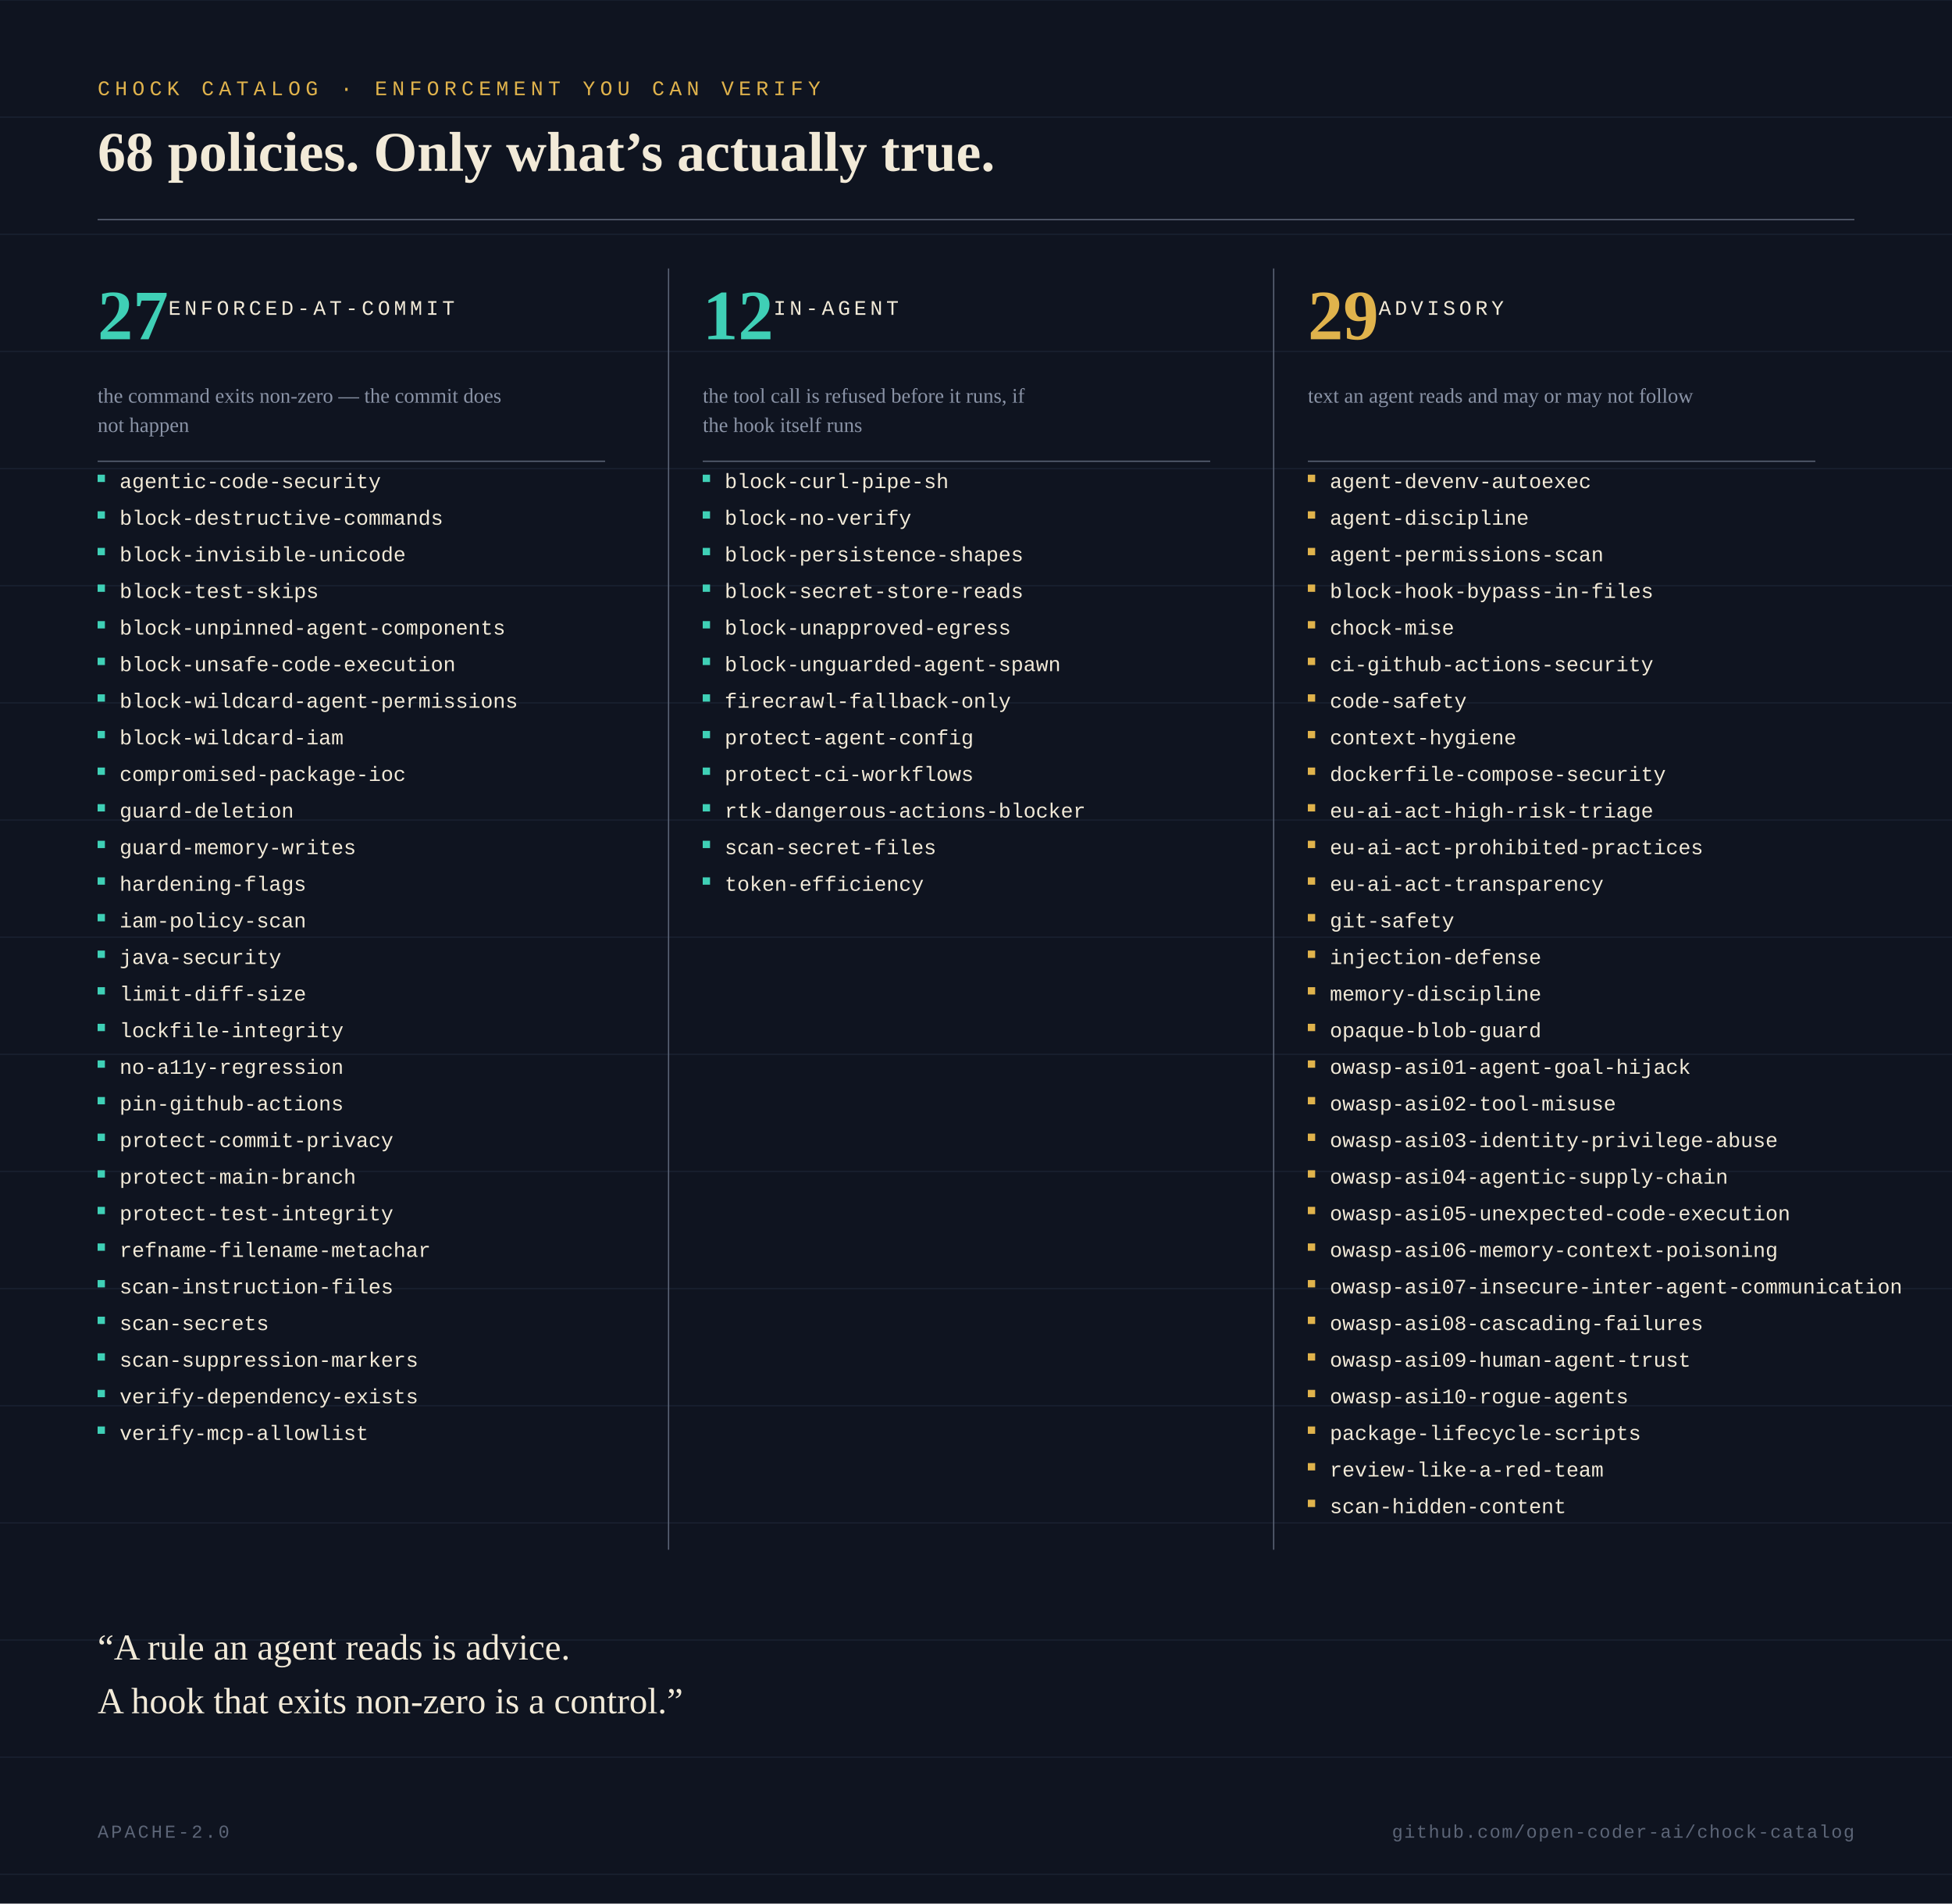
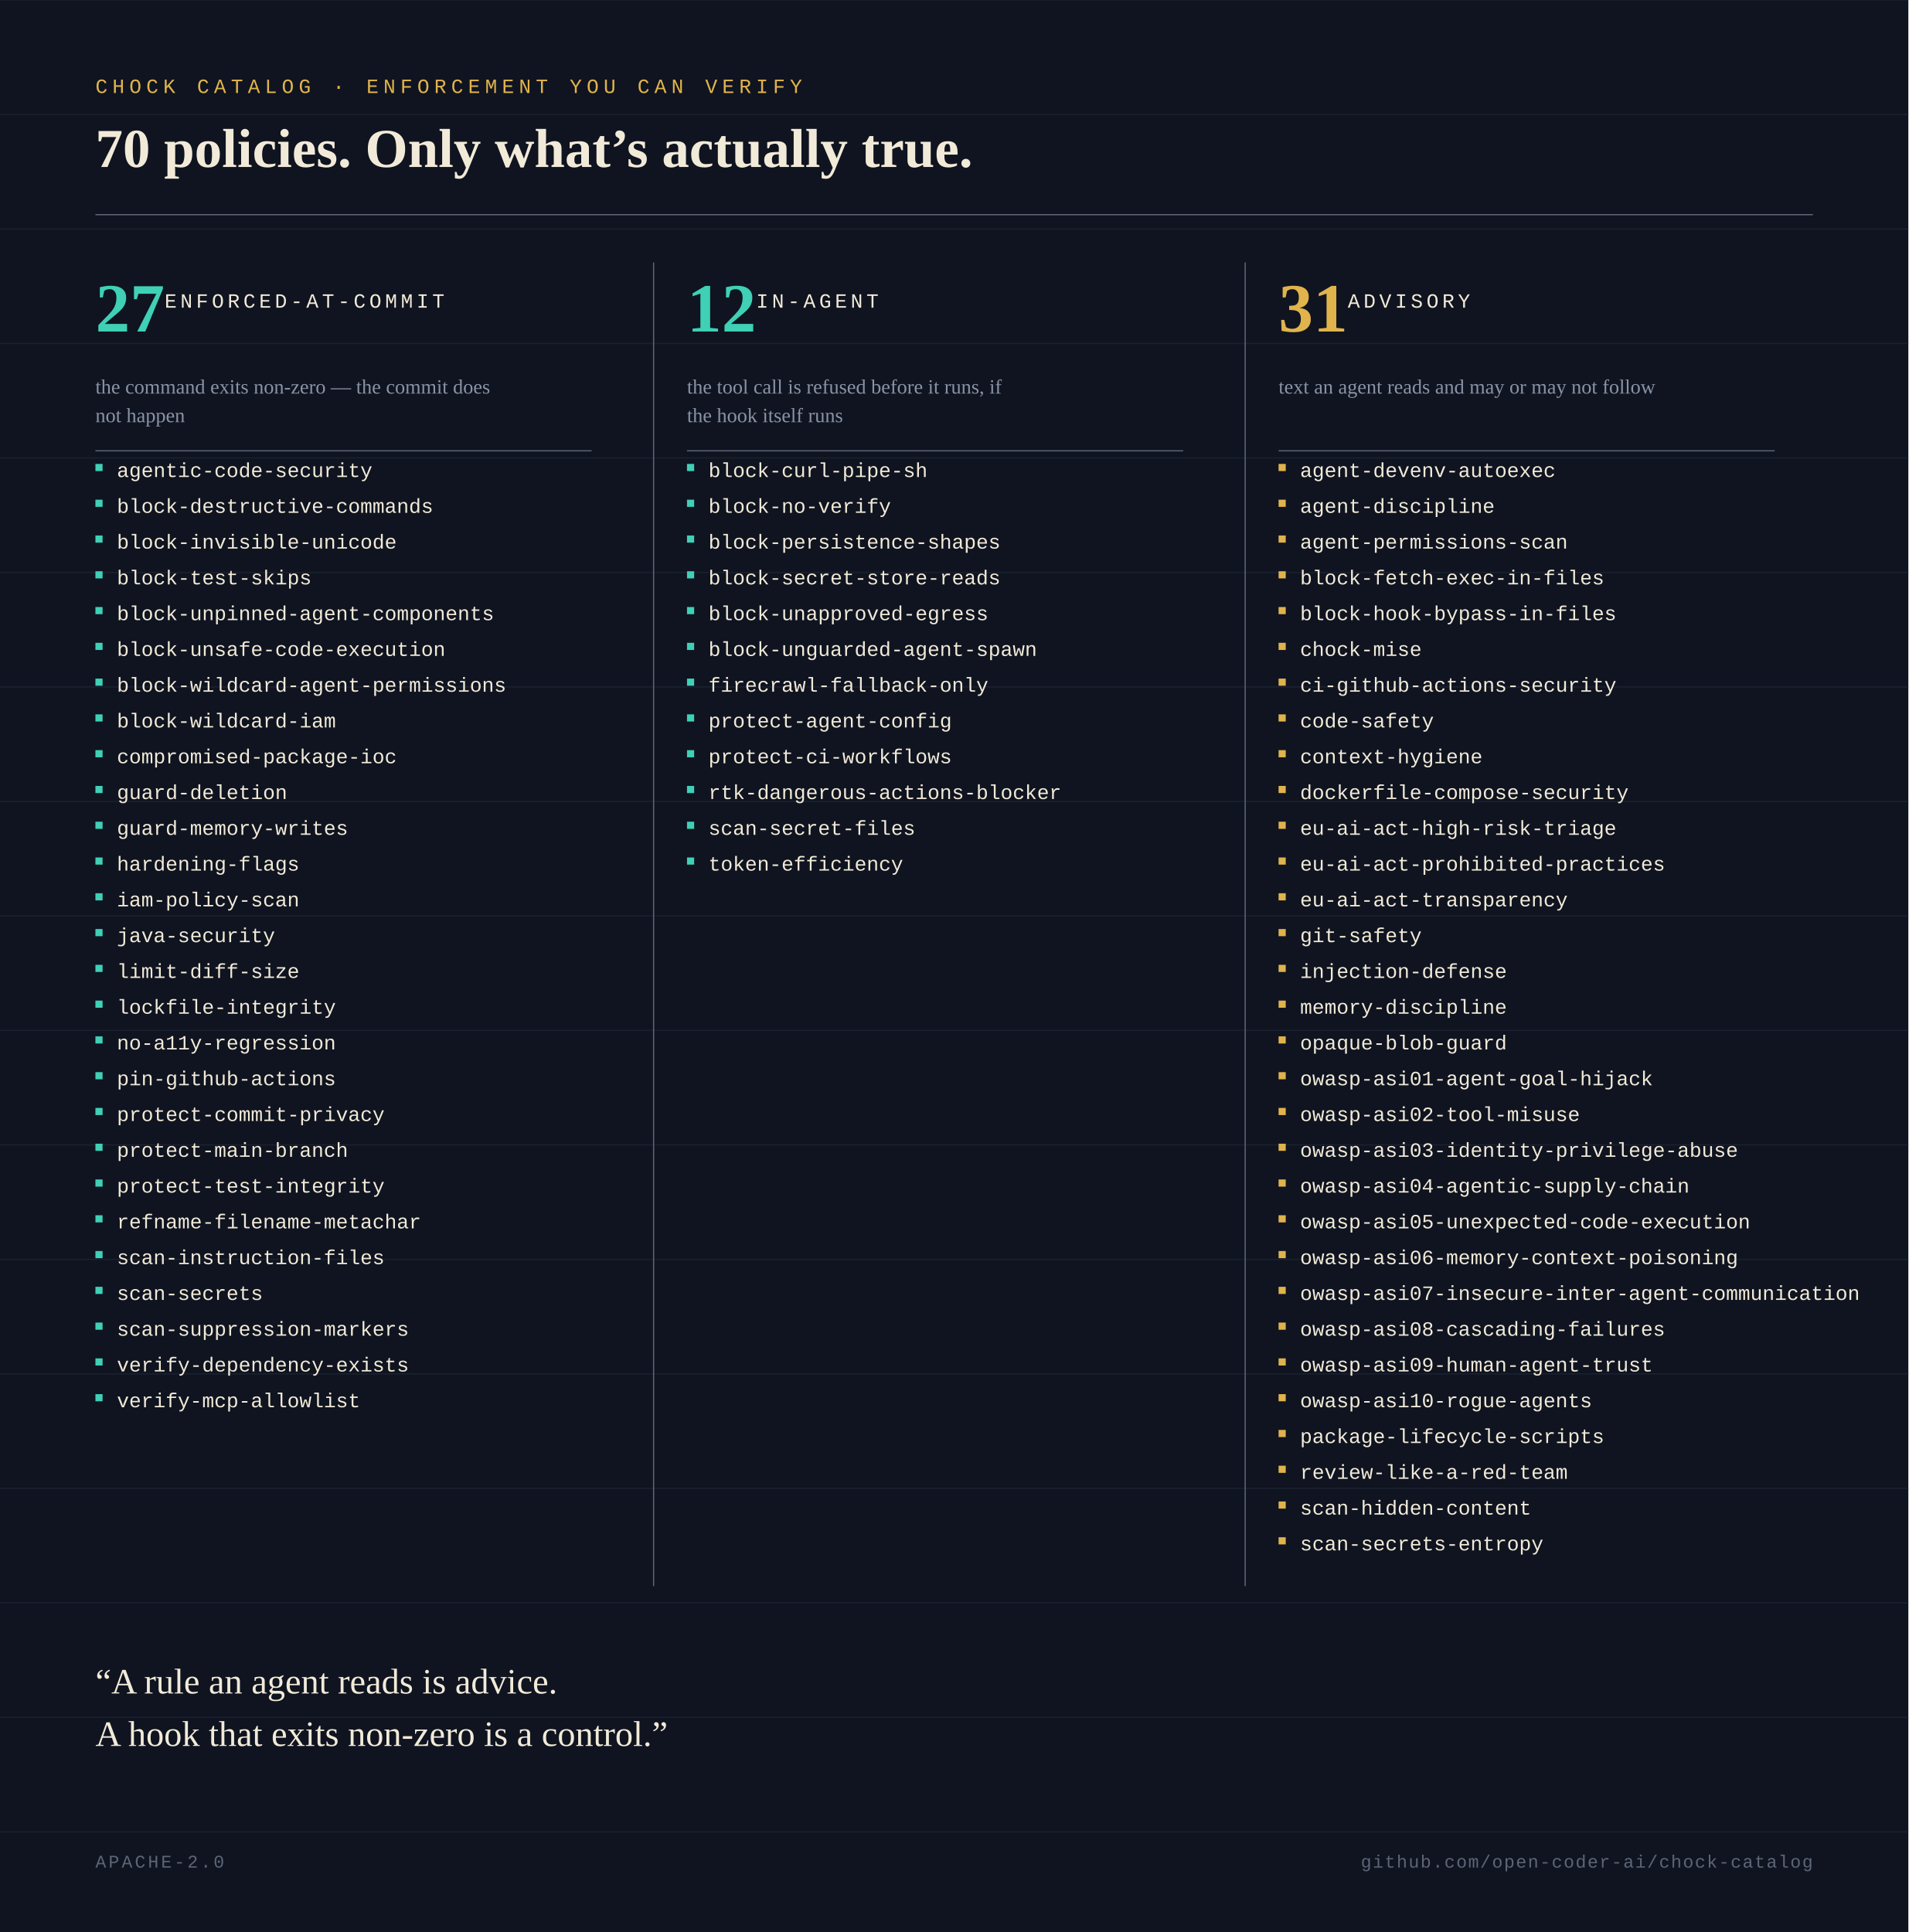
- <svg xmlns="http://www.w3.org/2000/svg" viewBox="0 0 1600 1560" width="1600" height="1560" role="img" aria-label="68 policies: 27 enforced-at-commit, 12 in-agent, 29 advisory">
-   <rect width="1600" height="1560" fill="#0f1420" />
+ <svg xmlns="http://www.w3.org/2000/svg" viewBox="0 0 1600 1620" width="1600" height="1620" role="img" aria-label="70 policies: 27 enforced-at-commit, 12 in-agent, 31 advisory">
+   <rect width="1600" height="1620" fill="#0f1420" />
  <line x1="0" y1="0" x2="1600" y2="0" stroke="#1a2130" stroke-width="1" />
  <line x1="0" y1="96" x2="1600" y2="96" stroke="#1a2130" stroke-width="1" />
  <line x1="0" y1="192" x2="1600" y2="192" stroke="#1a2130" stroke-width="1" />
  <line x1="0" y1="288" x2="1600" y2="288" stroke="#1a2130" stroke-width="1" />
  <line x1="0" y1="384" x2="1600" y2="384" stroke="#1a2130" stroke-width="1" />
  <line x1="0" y1="480" x2="1600" y2="480" stroke="#1a2130" stroke-width="1" />
  <line x1="0" y1="576" x2="1600" y2="576" stroke="#1a2130" stroke-width="1" />
  <line x1="0" y1="672" x2="1600" y2="672" stroke="#1a2130" stroke-width="1" />
  <line x1="0" y1="768" x2="1600" y2="768" stroke="#1a2130" stroke-width="1" />
  <line x1="0" y1="864" x2="1600" y2="864" stroke="#1a2130" stroke-width="1" />
  <line x1="0" y1="960" x2="1600" y2="960" stroke="#1a2130" stroke-width="1" />
  <line x1="0" y1="1056" x2="1600" y2="1056" stroke="#1a2130" stroke-width="1" />
  <line x1="0" y1="1152" x2="1600" y2="1152" stroke="#1a2130" stroke-width="1" />
  <line x1="0" y1="1248" x2="1600" y2="1248" stroke="#1a2130" stroke-width="1" />
  <line x1="0" y1="1344" x2="1600" y2="1344" stroke="#1a2130" stroke-width="1" />
  <line x1="0" y1="1440" x2="1600" y2="1440" stroke="#1a2130" stroke-width="1" />
  <line x1="0" y1="1536" x2="1600" y2="1536" stroke="#1a2130" stroke-width="1" />
  <text x="80" y="78" font-family="'Cascadia Code', Consolas, 'Courier New', monospace" font-size="17" letter-spacing="4" fill="#e0b34c">CHOCK CATALOG · ENFORCEMENT YOU CAN VERIFY</text>
-   <text x="80" y="140" font-family="Georgia, 'Times New Roman', serif" font-size="46" font-weight="bold" fill="#f2ead8">68 policies. Only what’s actually true.</text>
+   <text x="80" y="140" font-family="Georgia, 'Times New Roman', serif" font-size="46" font-weight="bold" fill="#f2ead8">70 policies. Only what’s actually true.</text>
  <line x1="80" y1="180" x2="1520" y2="180" stroke="#5c6577" stroke-width="1" />
  <text x="80" y="278" font-family="Georgia, 'Times New Roman', serif" font-size="58" font-weight="bold" fill="#3fd0b6">27</text>
  <text x="138" y="258" font-family="'Cascadia Code', Consolas, 'Courier New', monospace" font-size="17" letter-spacing="3" fill="#f2ead8">ENFORCED-AT-COMMIT</text>
  <text x="80" y="330" font-family="Georgia, 'Times New Roman', serif" font-size="17" fill="#8a93a6">the command exits non-zero — the commit does</text>
  <text x="80" y="354" font-family="Georgia, 'Times New Roman', serif" font-size="17" fill="#8a93a6">not happen</text>
  <line x1="80" y1="378" x2="496" y2="378" stroke="#5c6577" stroke-width="1" />
  <rect x="80" y="389" width="6" height="6" fill="#3fd0b6" />
  <text x="98" y="400" font-family="'Cascadia Code', Consolas, 'Courier New', monospace" font-size="17" fill="#f2ead8">agentic-code-security</text>
  <rect x="80" y="419" width="6" height="6" fill="#3fd0b6" />
  <text x="98" y="430" font-family="'Cascadia Code', Consolas, 'Courier New', monospace" font-size="17" fill="#f2ead8">block-destructive-commands</text>
  <rect x="80" y="449" width="6" height="6" fill="#3fd0b6" />
  <text x="98" y="460" font-family="'Cascadia Code', Consolas, 'Courier New', monospace" font-size="17" fill="#f2ead8">block-invisible-unicode</text>
  <rect x="80" y="479" width="6" height="6" fill="#3fd0b6" />
  <text x="98" y="490" font-family="'Cascadia Code', Consolas, 'Courier New', monospace" font-size="17" fill="#f2ead8">block-test-skips</text>
  <rect x="80" y="509" width="6" height="6" fill="#3fd0b6" />
  <text x="98" y="520" font-family="'Cascadia Code', Consolas, 'Courier New', monospace" font-size="17" fill="#f2ead8">block-unpinned-agent-components</text>
  <rect x="80" y="539" width="6" height="6" fill="#3fd0b6" />
  <text x="98" y="550" font-family="'Cascadia Code', Consolas, 'Courier New', monospace" font-size="17" fill="#f2ead8">block-unsafe-code-execution</text>
  <rect x="80" y="569" width="6" height="6" fill="#3fd0b6" />
  <text x="98" y="580" font-family="'Cascadia Code', Consolas, 'Courier New', monospace" font-size="17" fill="#f2ead8">block-wildcard-agent-permissions</text>
  <rect x="80" y="599" width="6" height="6" fill="#3fd0b6" />
  <text x="98" y="610" font-family="'Cascadia Code', Consolas, 'Courier New', monospace" font-size="17" fill="#f2ead8">block-wildcard-iam</text>
  <rect x="80" y="629" width="6" height="6" fill="#3fd0b6" />
  <text x="98" y="640" font-family="'Cascadia Code', Consolas, 'Courier New', monospace" font-size="17" fill="#f2ead8">compromised-package-ioc</text>
  <rect x="80" y="659" width="6" height="6" fill="#3fd0b6" />
  <text x="98" y="670" font-family="'Cascadia Code', Consolas, 'Courier New', monospace" font-size="17" fill="#f2ead8">guard-deletion</text>
  <rect x="80" y="689" width="6" height="6" fill="#3fd0b6" />
  <text x="98" y="700" font-family="'Cascadia Code', Consolas, 'Courier New', monospace" font-size="17" fill="#f2ead8">guard-memory-writes</text>
  <rect x="80" y="719" width="6" height="6" fill="#3fd0b6" />
  <text x="98" y="730" font-family="'Cascadia Code', Consolas, 'Courier New', monospace" font-size="17" fill="#f2ead8">hardening-flags</text>
  <rect x="80" y="749" width="6" height="6" fill="#3fd0b6" />
  <text x="98" y="760" font-family="'Cascadia Code', Consolas, 'Courier New', monospace" font-size="17" fill="#f2ead8">iam-policy-scan</text>
  <rect x="80" y="779" width="6" height="6" fill="#3fd0b6" />
  <text x="98" y="790" font-family="'Cascadia Code', Consolas, 'Courier New', monospace" font-size="17" fill="#f2ead8">java-security</text>
  <rect x="80" y="809" width="6" height="6" fill="#3fd0b6" />
  <text x="98" y="820" font-family="'Cascadia Code', Consolas, 'Courier New', monospace" font-size="17" fill="#f2ead8">limit-diff-size</text>
  <rect x="80" y="839" width="6" height="6" fill="#3fd0b6" />
  <text x="98" y="850" font-family="'Cascadia Code', Consolas, 'Courier New', monospace" font-size="17" fill="#f2ead8">lockfile-integrity</text>
  <rect x="80" y="869" width="6" height="6" fill="#3fd0b6" />
  <text x="98" y="880" font-family="'Cascadia Code', Consolas, 'Courier New', monospace" font-size="17" fill="#f2ead8">no-a11y-regression</text>
  <rect x="80" y="899" width="6" height="6" fill="#3fd0b6" />
  <text x="98" y="910" font-family="'Cascadia Code', Consolas, 'Courier New', monospace" font-size="17" fill="#f2ead8">pin-github-actions</text>
  <rect x="80" y="929" width="6" height="6" fill="#3fd0b6" />
  <text x="98" y="940" font-family="'Cascadia Code', Consolas, 'Courier New', monospace" font-size="17" fill="#f2ead8">protect-commit-privacy</text>
  <rect x="80" y="959" width="6" height="6" fill="#3fd0b6" />
  <text x="98" y="970" font-family="'Cascadia Code', Consolas, 'Courier New', monospace" font-size="17" fill="#f2ead8">protect-main-branch</text>
  <rect x="80" y="989" width="6" height="6" fill="#3fd0b6" />
  <text x="98" y="1000" font-family="'Cascadia Code', Consolas, 'Courier New', monospace" font-size="17" fill="#f2ead8">protect-test-integrity</text>
  <rect x="80" y="1019" width="6" height="6" fill="#3fd0b6" />
  <text x="98" y="1030" font-family="'Cascadia Code', Consolas, 'Courier New', monospace" font-size="17" fill="#f2ead8">refname-filename-metachar</text>
  <rect x="80" y="1049" width="6" height="6" fill="#3fd0b6" />
  <text x="98" y="1060" font-family="'Cascadia Code', Consolas, 'Courier New', monospace" font-size="17" fill="#f2ead8">scan-instruction-files</text>
  <rect x="80" y="1079" width="6" height="6" fill="#3fd0b6" />
  <text x="98" y="1090" font-family="'Cascadia Code', Consolas, 'Courier New', monospace" font-size="17" fill="#f2ead8">scan-secrets</text>
  <rect x="80" y="1109" width="6" height="6" fill="#3fd0b6" />
  <text x="98" y="1120" font-family="'Cascadia Code', Consolas, 'Courier New', monospace" font-size="17" fill="#f2ead8">scan-suppression-markers</text>
  <rect x="80" y="1139" width="6" height="6" fill="#3fd0b6" />
  <text x="98" y="1150" font-family="'Cascadia Code', Consolas, 'Courier New', monospace" font-size="17" fill="#f2ead8">verify-dependency-exists</text>
  <rect x="80" y="1169" width="6" height="6" fill="#3fd0b6" />
  <text x="98" y="1180" font-family="'Cascadia Code', Consolas, 'Courier New', monospace" font-size="17" fill="#f2ead8">verify-mcp-allowlist</text>
-   <line x1="548" y1="220" x2="548" y2="1270" stroke="#5c6577" stroke-width="1" />
+   <line x1="548" y1="220" x2="548" y2="1330" stroke="#5c6577" stroke-width="1" />
  <text x="576" y="278" font-family="Georgia, 'Times New Roman', serif" font-size="58" font-weight="bold" fill="#3fd0b6">12</text>
  <text x="634" y="258" font-family="'Cascadia Code', Consolas, 'Courier New', monospace" font-size="17" letter-spacing="3" fill="#f2ead8">IN-AGENT</text>
  <text x="576" y="330" font-family="Georgia, 'Times New Roman', serif" font-size="17" fill="#8a93a6">the tool call is refused before it runs, if</text>
  <text x="576" y="354" font-family="Georgia, 'Times New Roman', serif" font-size="17" fill="#8a93a6">the hook itself runs</text>
  <line x1="576" y1="378" x2="992" y2="378" stroke="#5c6577" stroke-width="1" />
  <rect x="576" y="389" width="6" height="6" fill="#3fd0b6" />
  <text x="594" y="400" font-family="'Cascadia Code', Consolas, 'Courier New', monospace" font-size="17" fill="#f2ead8">block-curl-pipe-sh</text>
  <rect x="576" y="419" width="6" height="6" fill="#3fd0b6" />
  <text x="594" y="430" font-family="'Cascadia Code', Consolas, 'Courier New', monospace" font-size="17" fill="#f2ead8">block-no-verify</text>
  <rect x="576" y="449" width="6" height="6" fill="#3fd0b6" />
  <text x="594" y="460" font-family="'Cascadia Code', Consolas, 'Courier New', monospace" font-size="17" fill="#f2ead8">block-persistence-shapes</text>
  <rect x="576" y="479" width="6" height="6" fill="#3fd0b6" />
  <text x="594" y="490" font-family="'Cascadia Code', Consolas, 'Courier New', monospace" font-size="17" fill="#f2ead8">block-secret-store-reads</text>
  <rect x="576" y="509" width="6" height="6" fill="#3fd0b6" />
  <text x="594" y="520" font-family="'Cascadia Code', Consolas, 'Courier New', monospace" font-size="17" fill="#f2ead8">block-unapproved-egress</text>
  <rect x="576" y="539" width="6" height="6" fill="#3fd0b6" />
  <text x="594" y="550" font-family="'Cascadia Code', Consolas, 'Courier New', monospace" font-size="17" fill="#f2ead8">block-unguarded-agent-spawn</text>
  <rect x="576" y="569" width="6" height="6" fill="#3fd0b6" />
  <text x="594" y="580" font-family="'Cascadia Code', Consolas, 'Courier New', monospace" font-size="17" fill="#f2ead8">firecrawl-fallback-only</text>
  <rect x="576" y="599" width="6" height="6" fill="#3fd0b6" />
  <text x="594" y="610" font-family="'Cascadia Code', Consolas, 'Courier New', monospace" font-size="17" fill="#f2ead8">protect-agent-config</text>
  <rect x="576" y="629" width="6" height="6" fill="#3fd0b6" />
  <text x="594" y="640" font-family="'Cascadia Code', Consolas, 'Courier New', monospace" font-size="17" fill="#f2ead8">protect-ci-workflows</text>
  <rect x="576" y="659" width="6" height="6" fill="#3fd0b6" />
  <text x="594" y="670" font-family="'Cascadia Code', Consolas, 'Courier New', monospace" font-size="17" fill="#f2ead8">rtk-dangerous-actions-blocker</text>
  <rect x="576" y="689" width="6" height="6" fill="#3fd0b6" />
  <text x="594" y="700" font-family="'Cascadia Code', Consolas, 'Courier New', monospace" font-size="17" fill="#f2ead8">scan-secret-files</text>
  <rect x="576" y="719" width="6" height="6" fill="#3fd0b6" />
  <text x="594" y="730" font-family="'Cascadia Code', Consolas, 'Courier New', monospace" font-size="17" fill="#f2ead8">token-efficiency</text>
-   <line x1="1044" y1="220" x2="1044" y2="1270" stroke="#5c6577" stroke-width="1" />
-   <text x="1072" y="278" font-family="Georgia, 'Times New Roman', serif" font-size="58" font-weight="bold" fill="#e0b34c">29</text>
+   <line x1="1044" y1="220" x2="1044" y2="1330" stroke="#5c6577" stroke-width="1" />
+   <text x="1072" y="278" font-family="Georgia, 'Times New Roman', serif" font-size="58" font-weight="bold" fill="#e0b34c">31</text>
  <text x="1130" y="258" font-family="'Cascadia Code', Consolas, 'Courier New', monospace" font-size="17" letter-spacing="3" fill="#f2ead8">ADVISORY</text>
  <text x="1072" y="330" font-family="Georgia, 'Times New Roman', serif" font-size="17" fill="#8a93a6">text an agent reads and may or may not follow</text>
  <line x1="1072" y1="378" x2="1488" y2="378" stroke="#5c6577" stroke-width="1" />
  <rect x="1072" y="389" width="6" height="6" fill="#e0b34c" />
  <text x="1090" y="400" font-family="'Cascadia Code', Consolas, 'Courier New', monospace" font-size="17" fill="#f2ead8">agent-devenv-autoexec</text>
  <rect x="1072" y="419" width="6" height="6" fill="#e0b34c" />
  <text x="1090" y="430" font-family="'Cascadia Code', Consolas, 'Courier New', monospace" font-size="17" fill="#f2ead8">agent-discipline</text>
  <rect x="1072" y="449" width="6" height="6" fill="#e0b34c" />
  <text x="1090" y="460" font-family="'Cascadia Code', Consolas, 'Courier New', monospace" font-size="17" fill="#f2ead8">agent-permissions-scan</text>
  <rect x="1072" y="479" width="6" height="6" fill="#e0b34c" />
-   <text x="1090" y="490" font-family="'Cascadia Code', Consolas, 'Courier New', monospace" font-size="17" fill="#f2ead8">block-hook-bypass-in-files</text>
+   <text x="1090" y="490" font-family="'Cascadia Code', Consolas, 'Courier New', monospace" font-size="17" fill="#f2ead8">block-fetch-exec-in-files</text>
  <rect x="1072" y="509" width="6" height="6" fill="#e0b34c" />
-   <text x="1090" y="520" font-family="'Cascadia Code', Consolas, 'Courier New', monospace" font-size="17" fill="#f2ead8">chock-mise</text>
+   <text x="1090" y="520" font-family="'Cascadia Code', Consolas, 'Courier New', monospace" font-size="17" fill="#f2ead8">block-hook-bypass-in-files</text>
  <rect x="1072" y="539" width="6" height="6" fill="#e0b34c" />
-   <text x="1090" y="550" font-family="'Cascadia Code', Consolas, 'Courier New', monospace" font-size="17" fill="#f2ead8">ci-github-actions-security</text>
+   <text x="1090" y="550" font-family="'Cascadia Code', Consolas, 'Courier New', monospace" font-size="17" fill="#f2ead8">chock-mise</text>
  <rect x="1072" y="569" width="6" height="6" fill="#e0b34c" />
-   <text x="1090" y="580" font-family="'Cascadia Code', Consolas, 'Courier New', monospace" font-size="17" fill="#f2ead8">code-safety</text>
+   <text x="1090" y="580" font-family="'Cascadia Code', Consolas, 'Courier New', monospace" font-size="17" fill="#f2ead8">ci-github-actions-security</text>
  <rect x="1072" y="599" width="6" height="6" fill="#e0b34c" />
-   <text x="1090" y="610" font-family="'Cascadia Code', Consolas, 'Courier New', monospace" font-size="17" fill="#f2ead8">context-hygiene</text>
+   <text x="1090" y="610" font-family="'Cascadia Code', Consolas, 'Courier New', monospace" font-size="17" fill="#f2ead8">code-safety</text>
  <rect x="1072" y="629" width="6" height="6" fill="#e0b34c" />
-   <text x="1090" y="640" font-family="'Cascadia Code', Consolas, 'Courier New', monospace" font-size="17" fill="#f2ead8">dockerfile-compose-security</text>
+   <text x="1090" y="640" font-family="'Cascadia Code', Consolas, 'Courier New', monospace" font-size="17" fill="#f2ead8">context-hygiene</text>
  <rect x="1072" y="659" width="6" height="6" fill="#e0b34c" />
-   <text x="1090" y="670" font-family="'Cascadia Code', Consolas, 'Courier New', monospace" font-size="17" fill="#f2ead8">eu-ai-act-high-risk-triage</text>
+   <text x="1090" y="670" font-family="'Cascadia Code', Consolas, 'Courier New', monospace" font-size="17" fill="#f2ead8">dockerfile-compose-security</text>
  <rect x="1072" y="689" width="6" height="6" fill="#e0b34c" />
-   <text x="1090" y="700" font-family="'Cascadia Code', Consolas, 'Courier New', monospace" font-size="17" fill="#f2ead8">eu-ai-act-prohibited-practices</text>
+   <text x="1090" y="700" font-family="'Cascadia Code', Consolas, 'Courier New', monospace" font-size="17" fill="#f2ead8">eu-ai-act-high-risk-triage</text>
  <rect x="1072" y="719" width="6" height="6" fill="#e0b34c" />
-   <text x="1090" y="730" font-family="'Cascadia Code', Consolas, 'Courier New', monospace" font-size="17" fill="#f2ead8">eu-ai-act-transparency</text>
+   <text x="1090" y="730" font-family="'Cascadia Code', Consolas, 'Courier New', monospace" font-size="17" fill="#f2ead8">eu-ai-act-prohibited-practices</text>
  <rect x="1072" y="749" width="6" height="6" fill="#e0b34c" />
-   <text x="1090" y="760" font-family="'Cascadia Code', Consolas, 'Courier New', monospace" font-size="17" fill="#f2ead8">git-safety</text>
+   <text x="1090" y="760" font-family="'Cascadia Code', Consolas, 'Courier New', monospace" font-size="17" fill="#f2ead8">eu-ai-act-transparency</text>
  <rect x="1072" y="779" width="6" height="6" fill="#e0b34c" />
-   <text x="1090" y="790" font-family="'Cascadia Code', Consolas, 'Courier New', monospace" font-size="17" fill="#f2ead8">injection-defense</text>
+   <text x="1090" y="790" font-family="'Cascadia Code', Consolas, 'Courier New', monospace" font-size="17" fill="#f2ead8">git-safety</text>
  <rect x="1072" y="809" width="6" height="6" fill="#e0b34c" />
-   <text x="1090" y="820" font-family="'Cascadia Code', Consolas, 'Courier New', monospace" font-size="17" fill="#f2ead8">memory-discipline</text>
+   <text x="1090" y="820" font-family="'Cascadia Code', Consolas, 'Courier New', monospace" font-size="17" fill="#f2ead8">injection-defense</text>
  <rect x="1072" y="839" width="6" height="6" fill="#e0b34c" />
-   <text x="1090" y="850" font-family="'Cascadia Code', Consolas, 'Courier New', monospace" font-size="17" fill="#f2ead8">opaque-blob-guard</text>
+   <text x="1090" y="850" font-family="'Cascadia Code', Consolas, 'Courier New', monospace" font-size="17" fill="#f2ead8">memory-discipline</text>
  <rect x="1072" y="869" width="6" height="6" fill="#e0b34c" />
-   <text x="1090" y="880" font-family="'Cascadia Code', Consolas, 'Courier New', monospace" font-size="17" fill="#f2ead8">owasp-asi01-agent-goal-hijack</text>
+   <text x="1090" y="880" font-family="'Cascadia Code', Consolas, 'Courier New', monospace" font-size="17" fill="#f2ead8">opaque-blob-guard</text>
  <rect x="1072" y="899" width="6" height="6" fill="#e0b34c" />
-   <text x="1090" y="910" font-family="'Cascadia Code', Consolas, 'Courier New', monospace" font-size="17" fill="#f2ead8">owasp-asi02-tool-misuse</text>
+   <text x="1090" y="910" font-family="'Cascadia Code', Consolas, 'Courier New', monospace" font-size="17" fill="#f2ead8">owasp-asi01-agent-goal-hijack</text>
  <rect x="1072" y="929" width="6" height="6" fill="#e0b34c" />
-   <text x="1090" y="940" font-family="'Cascadia Code', Consolas, 'Courier New', monospace" font-size="17" fill="#f2ead8">owasp-asi03-identity-privilege-abuse</text>
+   <text x="1090" y="940" font-family="'Cascadia Code', Consolas, 'Courier New', monospace" font-size="17" fill="#f2ead8">owasp-asi02-tool-misuse</text>
  <rect x="1072" y="959" width="6" height="6" fill="#e0b34c" />
-   <text x="1090" y="970" font-family="'Cascadia Code', Consolas, 'Courier New', monospace" font-size="17" fill="#f2ead8">owasp-asi04-agentic-supply-chain</text>
+   <text x="1090" y="970" font-family="'Cascadia Code', Consolas, 'Courier New', monospace" font-size="17" fill="#f2ead8">owasp-asi03-identity-privilege-abuse</text>
  <rect x="1072" y="989" width="6" height="6" fill="#e0b34c" />
-   <text x="1090" y="1000" font-family="'Cascadia Code', Consolas, 'Courier New', monospace" font-size="17" fill="#f2ead8">owasp-asi05-unexpected-code-execution</text>
+   <text x="1090" y="1000" font-family="'Cascadia Code', Consolas, 'Courier New', monospace" font-size="17" fill="#f2ead8">owasp-asi04-agentic-supply-chain</text>
  <rect x="1072" y="1019" width="6" height="6" fill="#e0b34c" />
-   <text x="1090" y="1030" font-family="'Cascadia Code', Consolas, 'Courier New', monospace" font-size="17" fill="#f2ead8">owasp-asi06-memory-context-poisoning</text>
+   <text x="1090" y="1030" font-family="'Cascadia Code', Consolas, 'Courier New', monospace" font-size="17" fill="#f2ead8">owasp-asi05-unexpected-code-execution</text>
  <rect x="1072" y="1049" width="6" height="6" fill="#e0b34c" />
-   <text x="1090" y="1060" font-family="'Cascadia Code', Consolas, 'Courier New', monospace" font-size="17" fill="#f2ead8">owasp-asi07-insecure-inter-agent-communication</text>
+   <text x="1090" y="1060" font-family="'Cascadia Code', Consolas, 'Courier New', monospace" font-size="17" fill="#f2ead8">owasp-asi06-memory-context-poisoning</text>
  <rect x="1072" y="1079" width="6" height="6" fill="#e0b34c" />
-   <text x="1090" y="1090" font-family="'Cascadia Code', Consolas, 'Courier New', monospace" font-size="17" fill="#f2ead8">owasp-asi08-cascading-failures</text>
+   <text x="1090" y="1090" font-family="'Cascadia Code', Consolas, 'Courier New', monospace" font-size="17" fill="#f2ead8">owasp-asi07-insecure-inter-agent-communication</text>
  <rect x="1072" y="1109" width="6" height="6" fill="#e0b34c" />
-   <text x="1090" y="1120" font-family="'Cascadia Code', Consolas, 'Courier New', monospace" font-size="17" fill="#f2ead8">owasp-asi09-human-agent-trust</text>
+   <text x="1090" y="1120" font-family="'Cascadia Code', Consolas, 'Courier New', monospace" font-size="17" fill="#f2ead8">owasp-asi08-cascading-failures</text>
  <rect x="1072" y="1139" width="6" height="6" fill="#e0b34c" />
-   <text x="1090" y="1150" font-family="'Cascadia Code', Consolas, 'Courier New', monospace" font-size="17" fill="#f2ead8">owasp-asi10-rogue-agents</text>
+   <text x="1090" y="1150" font-family="'Cascadia Code', Consolas, 'Courier New', monospace" font-size="17" fill="#f2ead8">owasp-asi09-human-agent-trust</text>
  <rect x="1072" y="1169" width="6" height="6" fill="#e0b34c" />
-   <text x="1090" y="1180" font-family="'Cascadia Code', Consolas, 'Courier New', monospace" font-size="17" fill="#f2ead8">package-lifecycle-scripts</text>
+   <text x="1090" y="1180" font-family="'Cascadia Code', Consolas, 'Courier New', monospace" font-size="17" fill="#f2ead8">owasp-asi10-rogue-agents</text>
  <rect x="1072" y="1199" width="6" height="6" fill="#e0b34c" />
-   <text x="1090" y="1210" font-family="'Cascadia Code', Consolas, 'Courier New', monospace" font-size="17" fill="#f2ead8">review-like-a-red-team</text>
+   <text x="1090" y="1210" font-family="'Cascadia Code', Consolas, 'Courier New', monospace" font-size="17" fill="#f2ead8">package-lifecycle-scripts</text>
  <rect x="1072" y="1229" width="6" height="6" fill="#e0b34c" />
-   <text x="1090" y="1240" font-family="'Cascadia Code', Consolas, 'Courier New', monospace" font-size="17" fill="#f2ead8">scan-hidden-content</text>
-   <text x="80" y="1360" font-family="Georgia, 'Times New Roman', serif" font-size="30" fill="#f2ead8">“A rule an agent reads is advice.</text>
-   <text x="80" y="1404" font-family="Georgia, 'Times New Roman', serif" font-size="30" fill="#f2ead8">A hook that exits non-zero is a control.”</text>
-   <text x="80" y="1506" font-family="'Cascadia Code', Consolas, 'Courier New', monospace" font-size="15" letter-spacing="2" fill="#5c6577">APACHE-2.0</text>
-   <text x="1520" y="1506" text-anchor="end" font-family="'Cascadia Code', Consolas, 'Courier New', monospace" font-size="15" letter-spacing="1" fill="#5c6577">github.com/open-coder-ai/chock-catalog</text>
+   <text x="1090" y="1240" font-family="'Cascadia Code', Consolas, 'Courier New', monospace" font-size="17" fill="#f2ead8">review-like-a-red-team</text>
+   <rect x="1072" y="1259" width="6" height="6" fill="#e0b34c" />
+   <text x="1090" y="1270" font-family="'Cascadia Code', Consolas, 'Courier New', monospace" font-size="17" fill="#f2ead8">scan-hidden-content</text>
+   <rect x="1072" y="1289" width="6" height="6" fill="#e0b34c" />
+   <text x="1090" y="1300" font-family="'Cascadia Code', Consolas, 'Courier New', monospace" font-size="17" fill="#f2ead8">scan-secrets-entropy</text>
+   <text x="80" y="1420" font-family="Georgia, 'Times New Roman', serif" font-size="30" fill="#f2ead8">“A rule an agent reads is advice.</text>
+   <text x="80" y="1464" font-family="Georgia, 'Times New Roman', serif" font-size="30" fill="#f2ead8">A hook that exits non-zero is a control.”</text>
+   <text x="80" y="1566" font-family="'Cascadia Code', Consolas, 'Courier New', monospace" font-size="15" letter-spacing="2" fill="#5c6577">APACHE-2.0</text>
+   <text x="1520" y="1566" text-anchor="end" font-family="'Cascadia Code', Consolas, 'Courier New', monospace" font-size="15" letter-spacing="1" fill="#5c6577">github.com/open-coder-ai/chock-catalog</text>
</svg>
